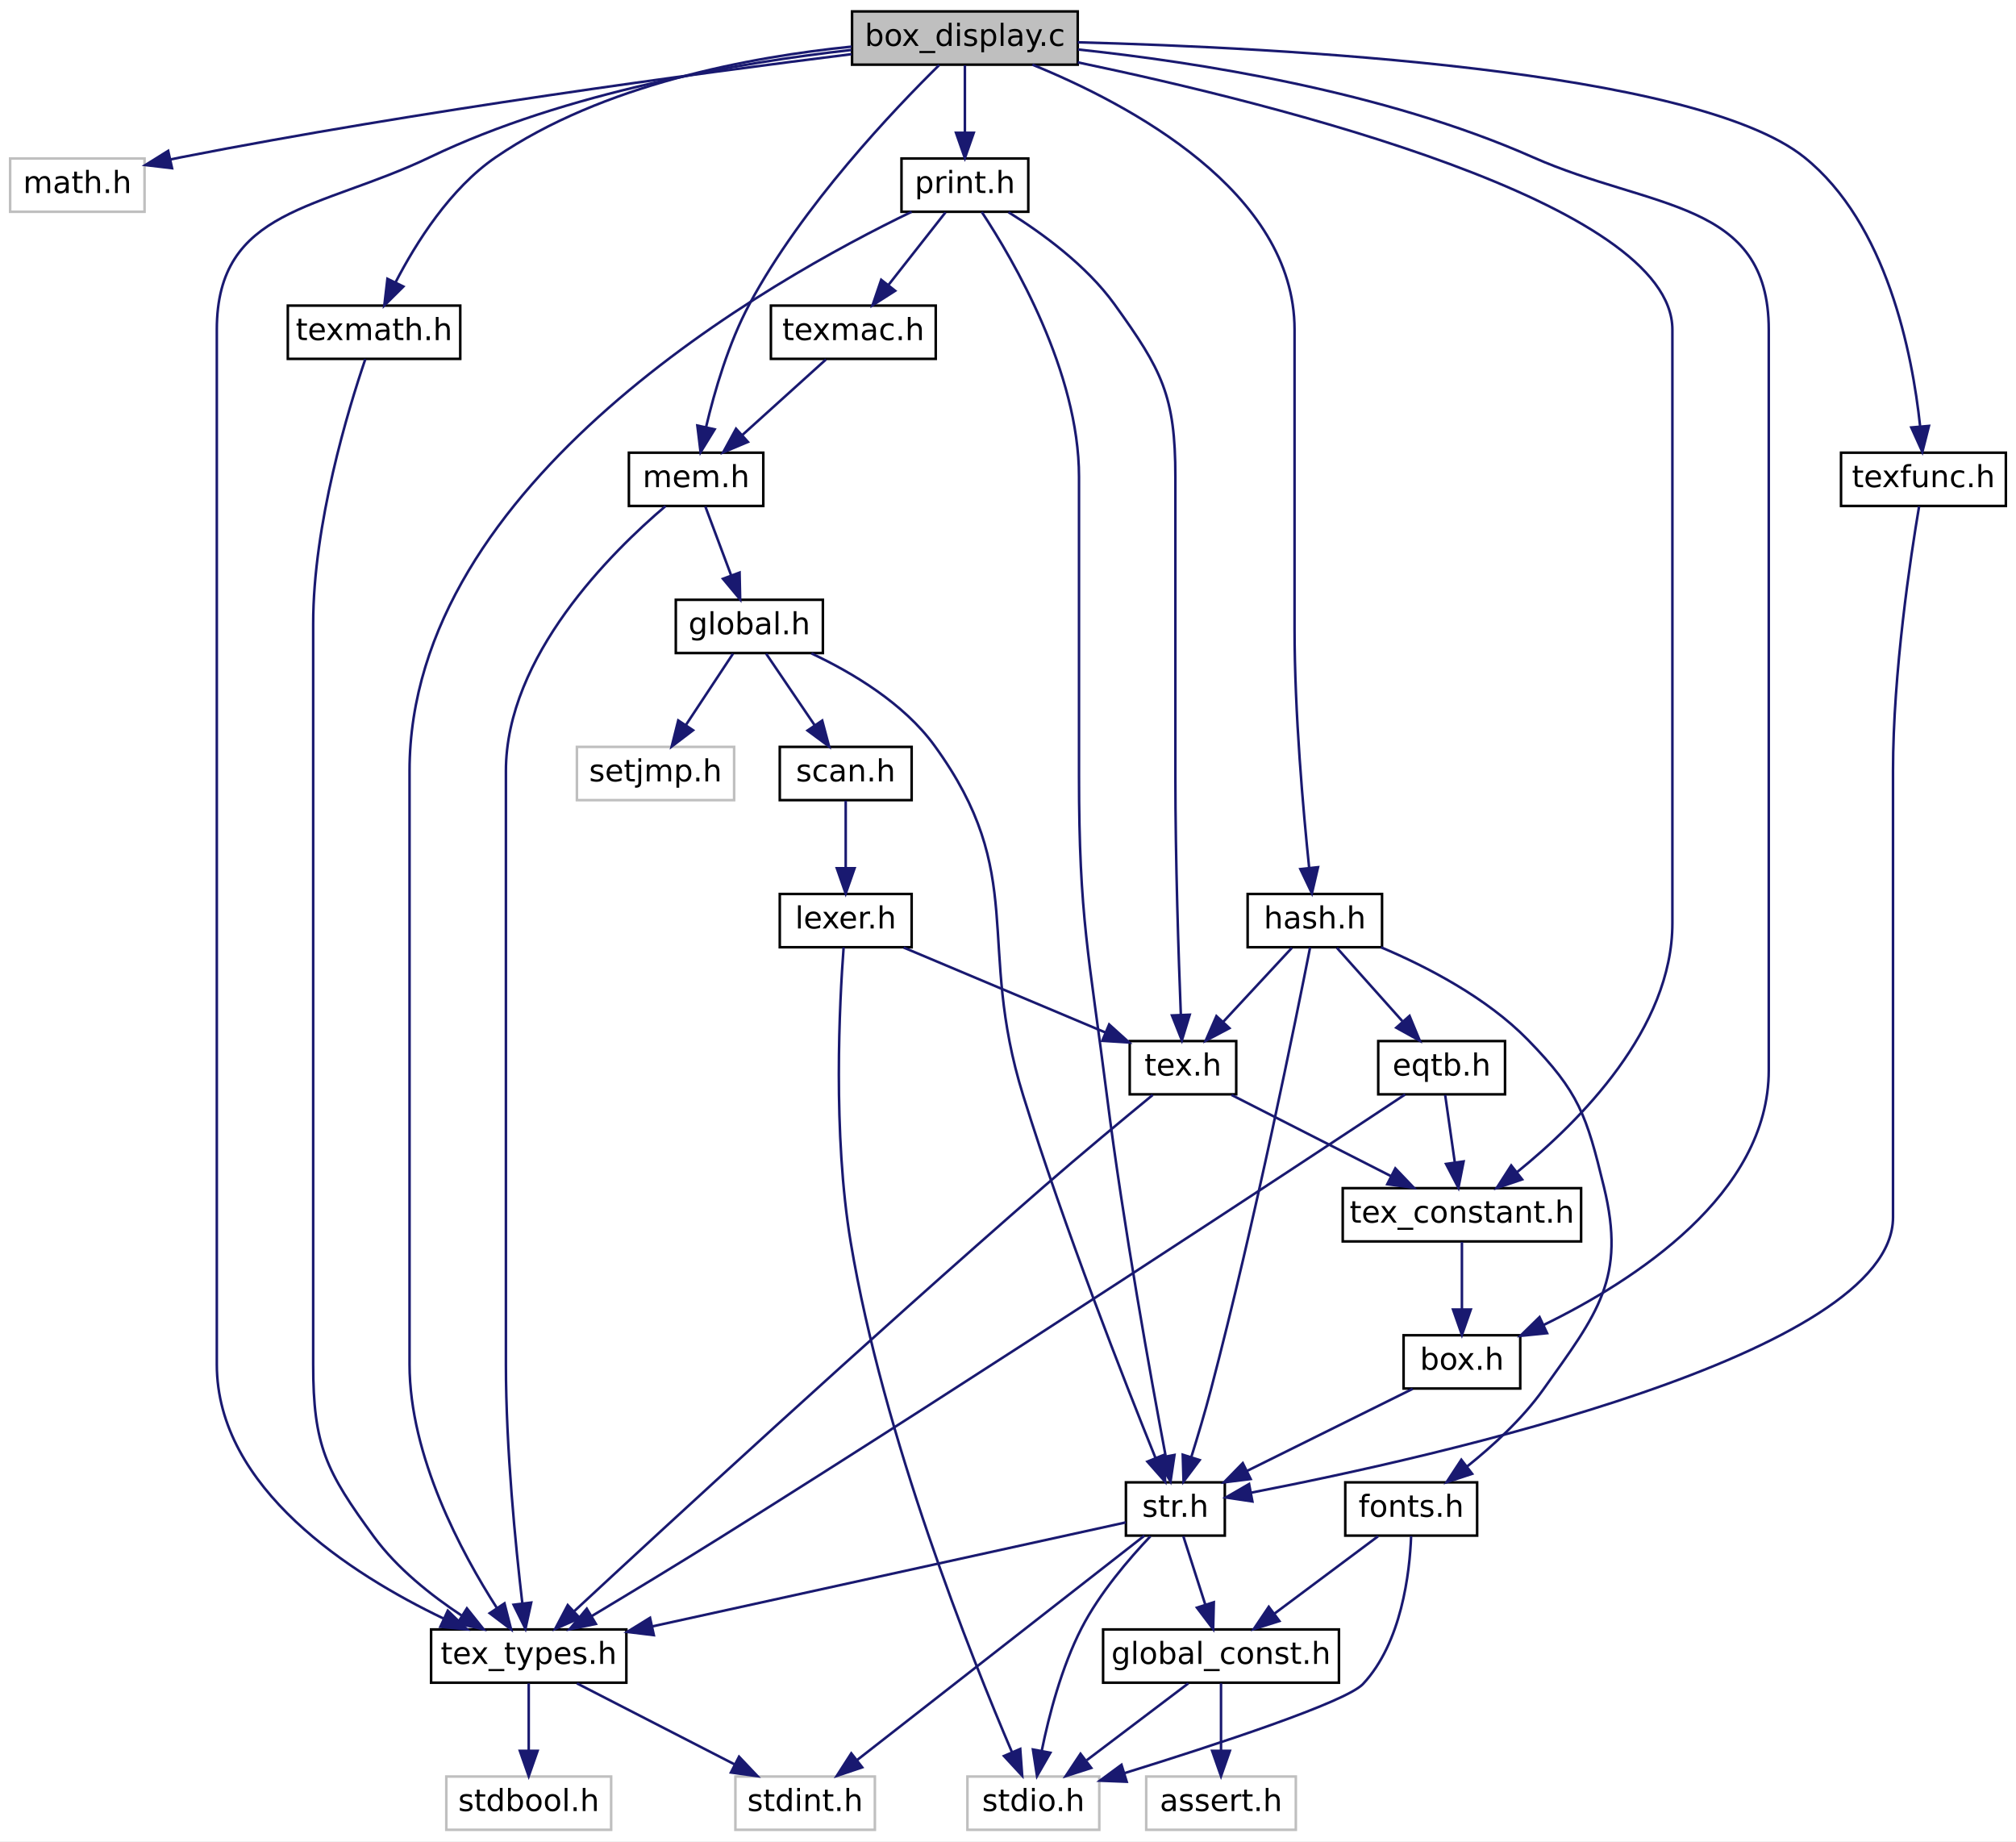
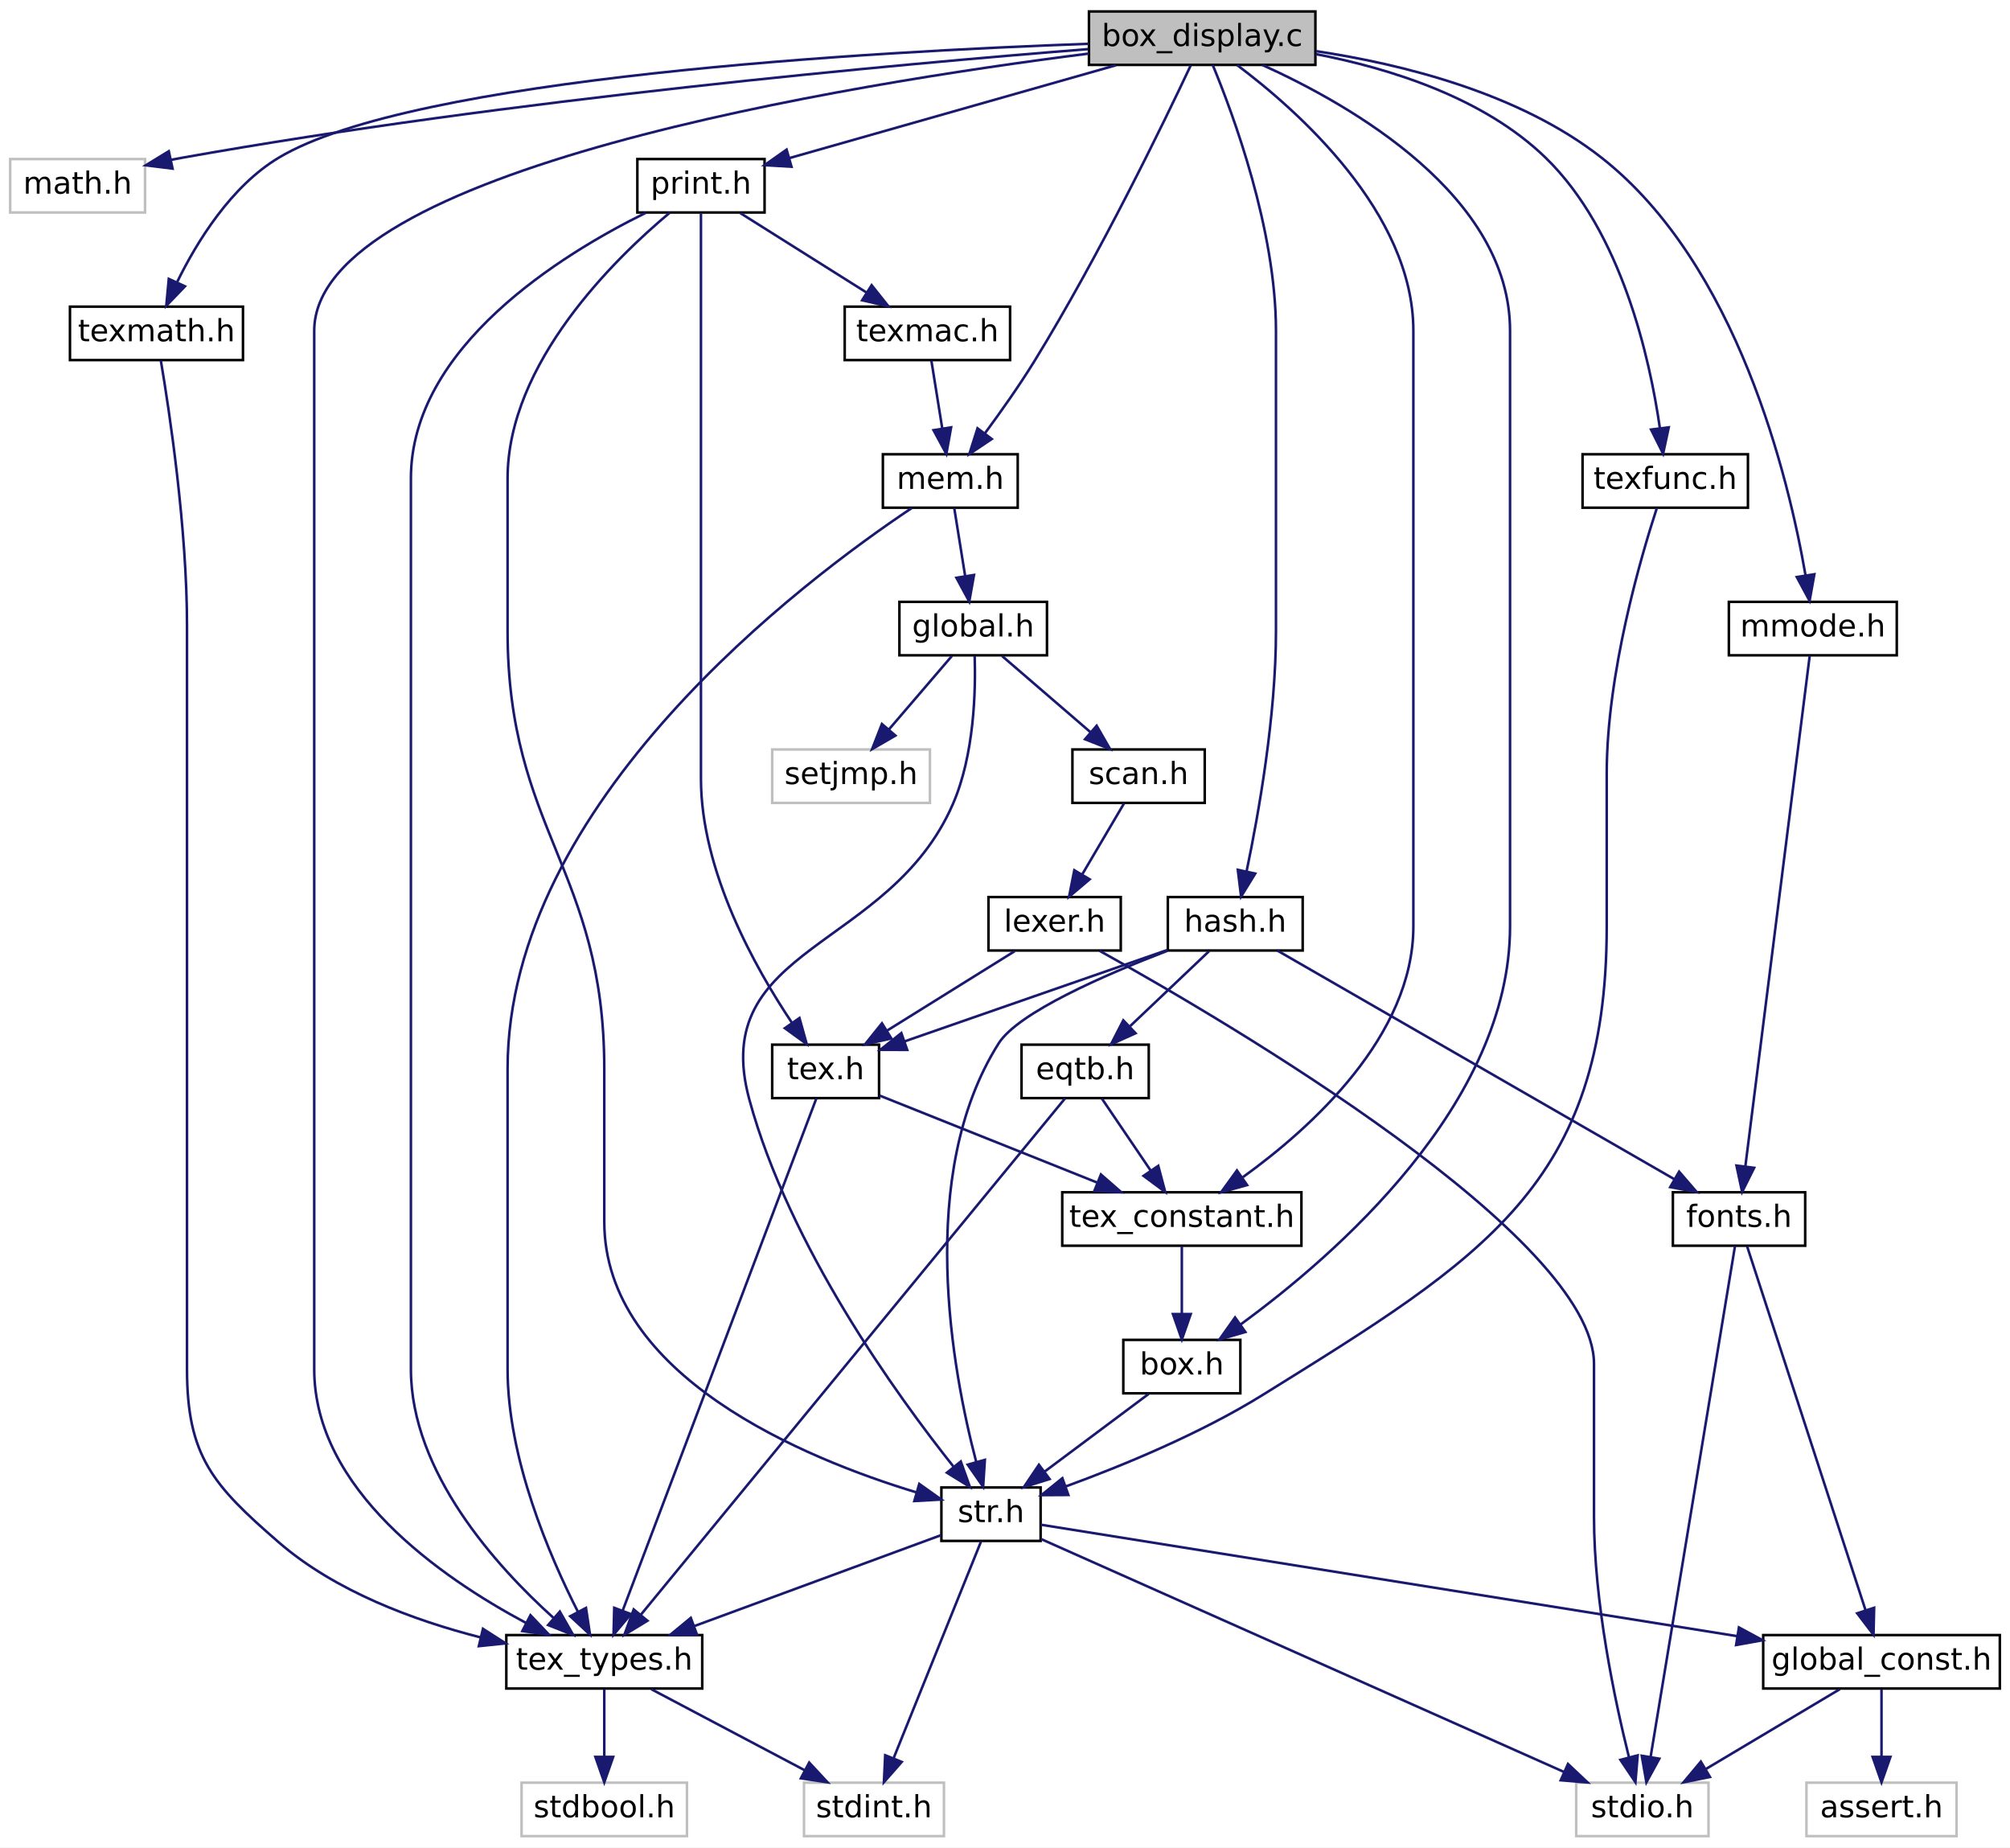
- <svg xmlns="http://www.w3.org/2000/svg" xmlns:xlink="http://www.w3.org/1999/xlink" width="795pt" height="726pt" viewBox="0.00 0.00 795.00 726.00">
+ <svg xmlns="http://www.w3.org/2000/svg" xmlns:xlink="http://www.w3.org/1999/xlink" width="790pt" height="726pt" viewBox="0.00 0.00 790.00 726.00">
  <g id="graph0" class="graph" transform="scale(1 1) rotate(0) translate(4 722)">
-     <polygon fill="white" stroke="transparent" points="-4,4 -4,-722 791,-722 791,4 -4,4" />
+     <polygon fill="white" stroke="transparent" points="-4,4 -4,-722 786,-722 786,4 -4,4" />
    <g id="node1" class="node">
      <g id="a_node1">
        <a xlink:title=" ">
-           <polygon fill="#bfbfbf" stroke="black" points="332,-696.5 332,-717.5 421,-717.5 421,-696.5 332,-696.5" />
-           <text text-anchor="middle" x="376.5" y="-703.9" font-family="DejaVuSans" font-size="12.00">box_display.c</text>
+           <polygon fill="#bfbfbf" stroke="black" points="424,-696.5 424,-717.5 513,-717.5 513,-696.5 424,-696.5" />
+           <text text-anchor="middle" x="468.5" y="-703.9" font-family="DejaVuSans" font-size="12.00">box_display.c</text>
        </a>
      </g>
    </g>
    <g id="node2" class="node">
      <g id="a_node2">
        <a xlink:title=" ">
          <polygon fill="white" stroke="#bfbfbf" points="0,-638.5 0,-659.5 53,-659.5 53,-638.5 0,-638.5" />
          <text text-anchor="middle" x="26.5" y="-645.9" font-family="DejaVuSans" font-size="12.00">math.h</text>
        </a>
      </g>
    </g>
    <g id="edge1" class="edge">
-       <path fill="none" stroke="midnightblue" d="M331.76,-700.64C271.47,-693.13 160.91,-678.3 67.5,-660 66.06,-659.72 64.6,-659.42 63.12,-659.11" />
-       <polygon fill="midnightblue" stroke="midnightblue" points="63.85,-655.68 53.33,-656.92 62.32,-662.52 63.85,-655.68" />
+       <path fill="none" stroke="midnightblue" d="M423.73,-702.7C349.35,-696.81 195.81,-682.91 67.5,-660 66.06,-659.74 64.59,-659.46 63.11,-659.17" />
+       <polygon fill="midnightblue" stroke="midnightblue" points="63.82,-655.74 53.3,-657.05 62.34,-662.58 63.82,-655.74" />
    </g>
    <g id="node3" class="node">
      <g id="a_node3">
        <a xlink:href="tex__types_8h.html" target="_top" xlink:title=" ">
-           <polygon fill="white" stroke="black" points="166,-58.5 166,-79.5 243,-79.5 243,-58.5 166,-58.5" />
-           <text text-anchor="middle" x="204.5" y="-65.9" font-family="DejaVuSans" font-size="12.00">tex_types.h</text>
+           <polygon fill="white" stroke="black" points="195,-58.5 195,-79.5 272,-79.5 272,-58.5 195,-58.5" />
+           <text text-anchor="middle" x="233.5" y="-65.9" font-family="DejaVuSans" font-size="12.00">tex_types.h</text>
        </a>
      </g>
    </g>
    <g id="edge2" class="edge">
-       <path fill="none" stroke="midnightblue" d="M331.72,-702.3C287.62,-697.3 219.24,-685.8 165.5,-660 122.2,-639.21 81.5,-640.03 81.5,-592 81.5,-592 81.5,-592 81.5,-184 81.5,-135.09 134.46,-101.28 170.88,-83.82" />
-       <polygon fill="midnightblue" stroke="midnightblue" points="172.58,-86.89 180.2,-79.53 169.65,-80.53 172.58,-86.89" />
+       <path fill="none" stroke="midnightblue" d="M423.94,-700.95C329.86,-689.04 119.5,-655.34 119.5,-592 119.5,-592 119.5,-592 119.5,-184 119.5,-136.8 168.97,-102.31 202.74,-84.27" />
+       <polygon fill="midnightblue" stroke="midnightblue" points="204.49,-87.31 211.79,-79.63 201.29,-81.08 204.49,-87.31" />
    </g>
    <g id="node6" class="node">
      <g id="a_node6">
        <a xlink:href="tex__constant_8h.html" target="_top" xlink:title=" ">
-           <polygon fill="white" stroke="black" points="525.5,-232.5 525.5,-253.5 619.5,-253.5 619.5,-232.5 525.5,-232.5" />
-           <text text-anchor="middle" x="572.5" y="-239.9" font-family="DejaVuSans" font-size="12.00">tex_constant.h</text>
+           <polygon fill="white" stroke="black" points="413.5,-232.5 413.5,-253.5 507.5,-253.5 507.5,-232.5 413.5,-232.5" />
+           <text text-anchor="middle" x="460.5" y="-239.9" font-family="DejaVuSans" font-size="12.00">tex_constant.h</text>
        </a>
      </g>
    </g>
    <g id="edge5" class="edge">
-       <path fill="none" stroke="midnightblue" d="M421.02,-697.41C499.79,-680.94 655.5,-642.04 655.5,-592 655.5,-592 655.5,-592 655.5,-358 655.5,-316.39 618.92,-279.78 594.32,-259.88" />
-       <polygon fill="midnightblue" stroke="midnightblue" points="596.25,-256.94 586.21,-253.55 591.94,-262.46 596.25,-256.94" />
+       <path fill="none" stroke="midnightblue" d="M482.21,-696.45C505.78,-678.78 551.5,-638.52 551.5,-592 551.5,-592 551.5,-592 551.5,-358 551.5,-315 511.46,-278.89 484.5,-259.44" />
+       <polygon fill="midnightblue" stroke="midnightblue" points="486.15,-256.33 475.94,-253.5 482.16,-262.08 486.15,-256.33" />
    </g>
    <g id="node7" class="node">
      <g id="a_node7">
        <a xlink:href="box_8h.html" target="_top" xlink:title=" ">
-           <polygon fill="white" stroke="black" points="549.5,-174.5 549.5,-195.5 595.5,-195.5 595.5,-174.5 549.5,-174.5" />
-           <text text-anchor="middle" x="572.5" y="-181.9" font-family="DejaVuSans" font-size="12.00">box.h</text>
-         </a>
-       </g>
-     </g>
-     <g id="edge44" class="edge">
-       <path fill="none" stroke="midnightblue" d="M421.14,-702.48C467.61,-697.55 541.7,-686.05 600.5,-660 647.32,-639.26 693.5,-643.2 693.5,-592 693.5,-592 693.5,-592 693.5,-300 693.5,-251.12 640.54,-217.02 604.69,-199.54" />
-       <polygon fill="midnightblue" stroke="midnightblue" points="606.08,-196.32 595.54,-195.25 603.11,-202.66 606.08,-196.32" />
+           <polygon fill="white" stroke="black" points="437.5,-174.5 437.5,-195.5 483.5,-195.5 483.5,-174.5 437.5,-174.5" />
+           <text text-anchor="middle" x="460.5" y="-181.9" font-family="DejaVuSans" font-size="12.00">box.h</text>
+         </a>
+       </g>
+     </g>
+     <g id="edge46" class="edge">
+       <path fill="none" stroke="midnightblue" d="M492.12,-696.49C527.33,-680.57 589.5,-644.96 589.5,-592 589.5,-592 589.5,-592 589.5,-358 589.5,-288.2 520.66,-228.59 483.56,-201.53" />
+       <polygon fill="midnightblue" stroke="midnightblue" points="485.48,-198.6 475.3,-195.67 481.42,-204.31 485.48,-198.6" />
    </g>
    <g id="node12" class="node">
      <g id="a_node12">
        <a xlink:href="mem_8h.html" target="_top" xlink:title=" ">
-           <polygon fill="white" stroke="black" points="244,-522.5 244,-543.5 297,-543.5 297,-522.5 244,-522.5" />
-           <text text-anchor="middle" x="270.5" y="-529.9" font-family="DejaVuSans" font-size="12.00">mem.h</text>
+           <polygon fill="white" stroke="black" points="343,-522.5 343,-543.5 396,-543.5 396,-522.5 343,-522.5" />
+           <text text-anchor="middle" x="369.5" y="-529.9" font-family="DejaVuSans" font-size="12.00">mem.h</text>
        </a>
      </g>
    </g>
    <g id="edge14" class="edge">
-       <path fill="none" stroke="midnightblue" d="M366.36,-696.34C348.74,-679.02 312.33,-640.84 291.5,-602 283.3,-586.71 277.77,-567.73 274.46,-553.71" />
-       <polygon fill="midnightblue" stroke="midnightblue" points="277.82,-552.71 272.27,-543.69 270.99,-554.21 277.82,-552.71" />
+       <path fill="none" stroke="midnightblue" d="M463.98,-696.26C453.86,-674.77 428.29,-621.83 402.5,-580 396.59,-570.41 389.36,-560.2 383.18,-551.83" />
+       <polygon fill="midnightblue" stroke="midnightblue" points="385.8,-549.49 376.99,-543.6 380.2,-553.7 385.8,-549.49" />
    </g>
    <g id="node18" class="node">
      <g id="a_node18">
        <a xlink:href="texfunc_8h.html" target="_top" xlink:title=" ">
-           <polygon fill="white" stroke="black" points="722,-522.5 722,-543.5 787,-543.5 787,-522.5 722,-522.5" />
-           <text text-anchor="middle" x="754.5" y="-529.9" font-family="DejaVuSans" font-size="12.00">texfunc.h</text>
+           <polygon fill="white" stroke="black" points="618,-522.5 618,-543.5 683,-543.5 683,-522.5 618,-522.5" />
+           <text text-anchor="middle" x="650.5" y="-529.9" font-family="DejaVuSans" font-size="12.00">texfunc.h</text>
        </a>
      </g>
    </g>
    <g id="edge25" class="edge">
-       <path fill="none" stroke="midnightblue" d="M421.01,-705.32C500.87,-703.23 664.22,-694.71 707.5,-660 740.16,-633.81 750.12,-582.5 753.17,-554.1" />
-       <polygon fill="midnightblue" stroke="midnightblue" points="756.68,-554.06 754.07,-543.8 749.71,-553.45 756.68,-554.06" />
+       <path fill="none" stroke="midnightblue" d="M513.12,-700.75C542.22,-695.15 579.17,-683.64 603.5,-660 633.37,-630.97 644.44,-581.2 648.4,-553.7" />
+       <polygon fill="midnightblue" stroke="midnightblue" points="651.88,-554.08 649.66,-543.72 644.93,-553.2 651.88,-554.08" />
    </g>
    <g id="node19" class="node">
      <g id="a_node19">
        <a xlink:href="texmath_8h.html" target="_top" xlink:title=" ">
-           <polygon fill="white" stroke="black" points="109.5,-580.5 109.5,-601.5 177.5,-601.5 177.5,-580.5 109.5,-580.5" />
-           <text text-anchor="middle" x="143.5" y="-587.9" font-family="DejaVuSans" font-size="12.00">texmath.h</text>
+           <polygon fill="white" stroke="black" points="23.5,-580.5 23.5,-601.5 91.5,-601.5 91.5,-580.5 23.5,-580.5" />
+           <text text-anchor="middle" x="57.5" y="-587.9" font-family="DejaVuSans" font-size="12.00">texmath.h</text>
        </a>
      </g>
    </g>
    <g id="edge27" class="edge">
-       <path fill="none" stroke="midnightblue" d="M331.83,-703.62C291.97,-699.58 233.57,-688.78 191.5,-660 173.5,-647.69 160.04,-626.25 152.02,-610.74" />
-       <polygon fill="midnightblue" stroke="midnightblue" points="155.07,-609.01 147.55,-601.55 148.78,-612.07 155.07,-609.01" />
+       <path fill="none" stroke="midnightblue" d="M423.9,-704.79C339.08,-701.76 158.25,-691.7 105.5,-660 86.8,-648.77 73.47,-627.14 65.67,-611.28" />
+       <polygon fill="midnightblue" stroke="midnightblue" points="68.7,-609.49 61.35,-601.86 62.34,-612.41 68.7,-609.49" />
    </g>
    <g id="node20" class="node">
      <g id="a_node20">
        <a xlink:href="print_8h.html" target="_top" xlink:title=" ">
-           <polygon fill="white" stroke="black" points="351.5,-638.5 351.5,-659.5 401.5,-659.5 401.5,-638.5 351.5,-638.5" />
-           <text text-anchor="middle" x="376.5" y="-645.9" font-family="DejaVuSans" font-size="12.00">print.h</text>
+           <polygon fill="white" stroke="black" points="246.5,-638.5 246.5,-659.5 296.5,-659.5 296.5,-638.5 246.5,-638.5" />
+           <text text-anchor="middle" x="271.5" y="-645.9" font-family="DejaVuSans" font-size="12.00">print.h</text>
        </a>
      </g>
    </g>
    <g id="edge29" class="edge">
-       <path fill="none" stroke="midnightblue" d="M376.5,-696.25C376.5,-688.94 376.5,-678.69 376.5,-669.7" />
-       <polygon fill="midnightblue" stroke="midnightblue" points="380,-669.64 376.5,-659.64 373,-669.64 380,-669.64" />
+       <path fill="none" stroke="midnightblue" d="M434.63,-696.37C398.74,-686.17 342.33,-670.13 306.14,-659.85" />
+       <polygon fill="midnightblue" stroke="midnightblue" points="307.08,-656.48 296.5,-657.11 305.16,-663.21 307.08,-656.48" />
    </g>
    <g id="node22" class="node">
      <g id="a_node22">
        <a xlink:href="hash_8h.html" target="_top" xlink:title=" ">
-           <polygon fill="white" stroke="black" points="488,-348.5 488,-369.5 541,-369.5 541,-348.5 488,-348.5" />
-           <text text-anchor="middle" x="514.5" y="-355.9" font-family="DejaVuSans" font-size="12.00">hash.h</text>
+           <polygon fill="white" stroke="black" points="455,-348.5 455,-369.5 508,-369.5 508,-348.5 455,-348.5" />
+           <text text-anchor="middle" x="481.5" y="-355.9" font-family="DejaVuSans" font-size="12.00">hash.h</text>
        </a>
      </g>
    </g>
    <g id="edge35" class="edge">
-       <path fill="none" stroke="midnightblue" d="M403.12,-696.5C441.15,-681.01 506.5,-646.48 506.5,-592 506.5,-592 506.5,-592 506.5,-474 506.5,-440.9 509.9,-402.53 512.26,-379.82" />
-       <polygon fill="midnightblue" stroke="midnightblue" points="515.76,-380.06 513.35,-369.74 508.8,-379.31 515.76,-380.06" />
+       <path fill="none" stroke="midnightblue" d="M472.65,-696.45C480.67,-677.12 497.5,-631.82 497.5,-592 497.5,-592 497.5,-592 497.5,-474 497.5,-440.66 490.71,-402.36 485.97,-379.73" />
+       <polygon fill="midnightblue" stroke="midnightblue" points="489.34,-378.72 483.79,-369.7 482.5,-380.21 489.34,-378.72" />
+     </g>
+     <g id="node25" class="node">
+       <g id="a_node25">
+         <a xlink:href="mmode_8h.html" target="_top" xlink:title=" ">
+           <polygon fill="white" stroke="black" points="675.5,-464.5 675.5,-485.5 741.5,-485.5 741.5,-464.5 675.5,-464.5" />
+           <text text-anchor="middle" x="708.5" y="-471.9" font-family="DejaVuSans" font-size="12.00">mmode.h</text>
+         </a>
+       </g>
+     </g>
+     <g id="edge44" class="edge">
+       <path fill="none" stroke="midnightblue" d="M513.19,-701.91C547.05,-696.82 593.12,-685.45 625.5,-660 678.92,-618.02 699.03,-534.1 705.65,-495.84" />
+       <polygon fill="midnightblue" stroke="midnightblue" points="709.11,-496.35 707.23,-485.93 702.2,-495.25 709.11,-496.35" />
    </g>
    <g id="node4" class="node">
      <g id="a_node4">
        <a xlink:title=" ">
-           <polygon fill="white" stroke="#bfbfbf" points="172,-0.5 172,-21.5 237,-21.5 237,-0.5 172,-0.5" />
-           <text text-anchor="middle" x="204.5" y="-7.9" font-family="DejaVuSans" font-size="12.00">stdbool.h</text>
+           <polygon fill="white" stroke="#bfbfbf" points="201,-0.5 201,-21.5 266,-21.5 266,-0.5 201,-0.5" />
+           <text text-anchor="middle" x="233.5" y="-7.9" font-family="DejaVuSans" font-size="12.00">stdbool.h</text>
        </a>
      </g>
    </g>
    <g id="edge3" class="edge">
-       <path fill="none" stroke="midnightblue" d="M204.5,-58.25C204.5,-50.94 204.5,-40.69 204.5,-31.7" />
-       <polygon fill="midnightblue" stroke="midnightblue" points="208,-31.64 204.5,-21.64 201,-31.64 208,-31.64" />
+       <path fill="none" stroke="midnightblue" d="M233.5,-58.25C233.5,-50.94 233.5,-40.69 233.5,-31.7" />
+       <polygon fill="midnightblue" stroke="midnightblue" points="237,-31.64 233.5,-21.64 230,-31.64 237,-31.64" />
    </g>
    <g id="node5" class="node">
      <g id="a_node5">
        <a xlink:title=" ">
-           <polygon fill="white" stroke="#bfbfbf" points="286,-0.5 286,-21.5 341,-21.5 341,-0.5 286,-0.5" />
-           <text text-anchor="middle" x="313.5" y="-7.9" font-family="DejaVuSans" font-size="12.00">stdint.h</text>
+           <polygon fill="white" stroke="#bfbfbf" points="312,-0.5 312,-21.5 367,-21.5 367,-0.5 312,-0.5" />
+           <text text-anchor="middle" x="339.5" y="-7.9" font-family="DejaVuSans" font-size="12.00">stdint.h</text>
        </a>
      </g>
    </g>
    <g id="edge4" class="edge">
-       <path fill="none" stroke="midnightblue" d="M223.49,-58.25C240.68,-49.41 266.22,-36.29 285.71,-26.28" />
-       <polygon fill="midnightblue" stroke="midnightblue" points="287.44,-29.33 294.73,-21.64 284.24,-23.1 287.44,-29.33" />
+       <path fill="none" stroke="midnightblue" d="M251.96,-58.25C268.61,-49.45 293.3,-36.41 312.22,-26.41" />
+       <polygon fill="midnightblue" stroke="midnightblue" points="314.04,-29.41 321.25,-21.64 310.77,-23.22 314.04,-29.41" />
    </g>
    <g id="edge6" class="edge">
-       <path fill="none" stroke="midnightblue" d="M572.5,-232.25C572.5,-224.94 572.5,-214.69 572.5,-205.7" />
-       <polygon fill="midnightblue" stroke="midnightblue" points="576,-205.64 572.5,-195.64 569,-205.64 576,-205.64" />
+       <path fill="none" stroke="midnightblue" d="M460.5,-232.25C460.5,-224.94 460.5,-214.69 460.5,-205.7" />
+       <polygon fill="midnightblue" stroke="midnightblue" points="464,-205.64 460.5,-195.64 457,-205.64 464,-205.64" />
    </g>
    <g id="node8" class="node">
      <g id="a_node8">
        <a xlink:href="str_8h.html" target="_top" xlink:title=" ">
-           <polygon fill="white" stroke="black" points="440,-116.5 440,-137.5 479,-137.5 479,-116.5 440,-116.5" />
-           <text text-anchor="middle" x="459.5" y="-123.9" font-family="DejaVuSans" font-size="12.00">str.h</text>
+           <polygon fill="white" stroke="black" points="366,-116.5 366,-137.5 405,-137.5 405,-116.5 366,-116.5" />
+           <text text-anchor="middle" x="385.5" y="-123.9" font-family="DejaVuSans" font-size="12.00">str.h</text>
        </a>
      </g>
    </g>
    <g id="edge7" class="edge">
-       <path fill="none" stroke="midnightblue" d="M553.07,-174.37C535.1,-165.46 508.16,-152.11 487.79,-142.02" />
-       <polygon fill="midnightblue" stroke="midnightblue" points="489.19,-138.81 478.67,-137.5 486.08,-145.08 489.19,-138.81" />
+       <path fill="none" stroke="midnightblue" d="M447.44,-174.25C436.14,-165.81 419.62,-153.47 406.47,-143.66" />
+       <polygon fill="midnightblue" stroke="midnightblue" points="408.52,-140.82 398.41,-137.64 404.33,-146.43 408.52,-140.82" />
    </g>
    <g id="edge13" class="edge">
-       <path fill="none" stroke="midnightblue" d="M439.91,-121.7C400.31,-113 309.67,-93.1 253.12,-80.68" />
-       <polygon fill="midnightblue" stroke="midnightblue" points="253.84,-77.25 243.32,-78.53 252.34,-84.09 253.84,-77.25" />
+       <path fill="none" stroke="midnightblue" d="M365.94,-118.79C341.52,-109.8 299.29,-94.24 269.08,-83.11" />
+       <polygon fill="midnightblue" stroke="midnightblue" points="269.93,-79.69 259.33,-79.52 267.51,-86.26 269.93,-79.69" />
    </g>
    <g id="edge9" class="edge">
-       <path fill="none" stroke="midnightblue" d="M447.3,-116.48C422.25,-96.91 364.74,-52.01 333.91,-27.94" />
-       <polygon fill="midnightblue" stroke="midnightblue" points="336.01,-25.13 325.97,-21.74 331.7,-30.65 336.01,-25.13" />
+       <path fill="none" stroke="midnightblue" d="M381.58,-116.28C373.97,-97.43 357.1,-55.62 347.19,-31.05" />
+       <polygon fill="midnightblue" stroke="midnightblue" points="350.4,-29.66 343.41,-21.69 343.91,-32.28 350.4,-29.66" />
    </g>
    <g id="node9" class="node">
      <g id="a_node9">
        <a xlink:title=" ">
-           <polygon fill="white" stroke="#bfbfbf" points="377.5,-0.5 377.5,-21.5 429.5,-21.5 429.5,-0.5 377.5,-0.5" />
-           <text text-anchor="middle" x="403.5" y="-7.9" font-family="DejaVuSans" font-size="12.00">stdio.h</text>
+           <polygon fill="white" stroke="#bfbfbf" points="615.5,-0.5 615.5,-21.5 667.5,-21.5 667.5,-0.5 615.5,-0.5" />
+           <text text-anchor="middle" x="641.5" y="-7.9" font-family="DejaVuSans" font-size="12.00">stdio.h</text>
        </a>
      </g>
    </g>
    <g id="edge8" class="edge">
-       <path fill="none" stroke="midnightblue" d="M449.67,-116.25C441.33,-107.47 429.62,-93.85 422.5,-80 414.63,-64.69 409.67,-45.71 406.81,-31.7" />
-       <polygon fill="midnightblue" stroke="midnightblue" points="410.21,-30.88 404.94,-21.69 403.33,-32.16 410.21,-30.88" />
+       <path fill="none" stroke="midnightblue" d="M405.16,-117.24C449.47,-97.51 557.4,-49.45 610.69,-25.72" />
+       <polygon fill="midnightblue" stroke="midnightblue" points="612.27,-28.85 619.98,-21.58 609.42,-22.45 612.27,-28.85" />
    </g>
    <g id="node10" class="node">
      <g id="a_node10">
        <a xlink:href="global__const_8h.html" target="_top" xlink:title=" ">
-           <polygon fill="white" stroke="black" points="431,-58.5 431,-79.5 524,-79.5 524,-58.5 431,-58.5" />
-           <text text-anchor="middle" x="477.5" y="-65.9" font-family="DejaVuSans" font-size="12.00">global_const.h</text>
+           <polygon fill="white" stroke="black" points="689,-58.5 689,-79.5 782,-79.5 782,-58.5 689,-58.5" />
+           <text text-anchor="middle" x="735.5" y="-65.9" font-family="DejaVuSans" font-size="12.00">global_const.h</text>
        </a>
      </g>
    </g>
    <g id="edge10" class="edge">
-       <path fill="none" stroke="midnightblue" d="M462.64,-116.25C465.01,-108.86 468.35,-98.47 471.26,-89.41" />
-       <polygon fill="midnightblue" stroke="midnightblue" points="474.67,-90.23 474.4,-79.64 468.01,-88.09 474.67,-90.23" />
+       <path fill="none" stroke="midnightblue" d="M405.07,-122.87C456.84,-114.59 598.9,-91.86 678.87,-79.06" />
+       <polygon fill="midnightblue" stroke="midnightblue" points="679.46,-82.51 688.78,-77.47 678.35,-75.6 679.46,-82.51" />
    </g>
    <g id="edge12" class="edge">
-       <path fill="none" stroke="midnightblue" d="M464.61,-58.25C453.57,-49.89 437.47,-37.71 424.56,-27.94" />
-       <polygon fill="midnightblue" stroke="midnightblue" points="426.33,-24.89 416.24,-21.64 422.1,-30.47 426.33,-24.89" />
+       <path fill="none" stroke="midnightblue" d="M719.13,-58.25C704.57,-49.57 683.07,-36.76 666.38,-26.82" />
+       <polygon fill="midnightblue" stroke="midnightblue" points="668.07,-23.75 657.69,-21.64 664.49,-29.77 668.07,-23.75" />
    </g>
    <g id="node11" class="node">
      <g id="a_node11">
        <a xlink:title=" ">
-           <polygon fill="white" stroke="#bfbfbf" points="448,-0.5 448,-21.5 507,-21.5 507,-0.5 448,-0.5" />
-           <text text-anchor="middle" x="477.5" y="-7.9" font-family="DejaVuSans" font-size="12.00">assert.h</text>
+           <polygon fill="white" stroke="#bfbfbf" points="706,-0.5 706,-21.5 765,-21.5 765,-0.5 706,-0.5" />
+           <text text-anchor="middle" x="735.5" y="-7.9" font-family="DejaVuSans" font-size="12.00">assert.h</text>
        </a>
      </g>
    </g>
    <g id="edge11" class="edge">
-       <path fill="none" stroke="midnightblue" d="M477.5,-58.25C477.5,-50.94 477.5,-40.69 477.5,-31.7" />
-       <polygon fill="midnightblue" stroke="midnightblue" points="481,-31.64 477.5,-21.64 474,-31.64 481,-31.64" />
+       <path fill="none" stroke="midnightblue" d="M735.5,-58.25C735.5,-50.94 735.5,-40.69 735.5,-31.7" />
+       <polygon fill="midnightblue" stroke="midnightblue" points="739,-31.64 735.5,-21.64 732,-31.64 739,-31.64" />
    </g>
    <g id="edge15" class="edge">
-       <path fill="none" stroke="midnightblue" d="M258.45,-522.44C237.25,-504.44 195.5,-463.25 195.5,-418 195.5,-418 195.5,-418 195.5,-184 195.5,-150.88 199.32,-112.52 201.98,-89.81" />
-       <polygon fill="midnightblue" stroke="midnightblue" points="205.48,-90.09 203.21,-79.74 198.53,-89.24 205.48,-90.09" />
+       <path fill="none" stroke="midnightblue" d="M354.36,-522.37C312.03,-494.14 195.5,-406.9 195.5,-302 195.5,-302 195.5,-302 195.5,-184 195.5,-148.9 211.91,-110.7 223.16,-88.63" />
+       <polygon fill="midnightblue" stroke="midnightblue" points="226.31,-90.17 227.89,-79.7 220.12,-86.9 226.31,-90.17" />
    </g>
    <g id="node13" class="node">
      <g id="a_node13">
        <a xlink:href="global_8h.html" target="_top" xlink:title=" ">
-           <polygon fill="white" stroke="black" points="262.5,-464.5 262.5,-485.5 320.5,-485.5 320.5,-464.5 262.5,-464.5" />
-           <text text-anchor="middle" x="291.5" y="-471.9" font-family="DejaVuSans" font-size="12.00">global.h</text>
+           <polygon fill="white" stroke="black" points="349.5,-464.5 349.5,-485.5 407.5,-485.5 407.5,-464.5 349.5,-464.5" />
+           <text text-anchor="middle" x="378.5" y="-471.9" font-family="DejaVuSans" font-size="12.00">global.h</text>
        </a>
      </g>
    </g>
    <g id="edge16" class="edge">
-       <path fill="none" stroke="midnightblue" d="M274.16,-522.25C276.96,-514.78 280.91,-504.24 284.33,-495.11" />
-       <polygon fill="midnightblue" stroke="midnightblue" points="287.65,-496.23 287.88,-485.64 281.1,-493.78 287.65,-496.23" />
+       <path fill="none" stroke="midnightblue" d="M371.07,-522.25C372.24,-514.94 373.89,-504.69 375.33,-495.7" />
+       <polygon fill="midnightblue" stroke="midnightblue" points="378.82,-496.07 376.95,-485.64 371.91,-494.96 378.82,-496.07" />
    </g>
    <g id="edge18" class="edge">
-       <path fill="none" stroke="midnightblue" d="M315.99,-464.35C332.08,-456.78 352.35,-444.72 364.5,-428 401.7,-376.81 380.71,-350.42 399.5,-290 415.83,-237.48 439.55,-177.08 451.7,-147.03" />
-       <polygon fill="midnightblue" stroke="midnightblue" points="454.95,-148.32 455.48,-137.74 448.47,-145.68 454.95,-148.32" />
+       <path fill="none" stroke="midnightblue" d="M379.08,-464.31C379.52,-450.69 378.96,-425.4 370.5,-406 345.47,-348.59 274.09,-350.44 290.5,-290 306.22,-232.12 348.41,-173.76 370.9,-145.51" />
+       <polygon fill="midnightblue" stroke="midnightblue" points="373.62,-147.71 377.2,-137.74 368.18,-143.31 373.62,-147.71" />
    </g>
    <g id="node14" class="node">
      <g id="a_node14">
        <a xlink:title=" ">
-           <polygon fill="white" stroke="#bfbfbf" points="223.5,-406.5 223.5,-427.5 285.5,-427.5 285.5,-406.5 223.5,-406.5" />
-           <text text-anchor="middle" x="254.5" y="-413.9" font-family="DejaVuSans" font-size="12.00">setjmp.h</text>
+           <polygon fill="white" stroke="#bfbfbf" points="299.5,-406.5 299.5,-427.5 361.5,-427.5 361.5,-406.5 299.5,-406.5" />
+           <text text-anchor="middle" x="330.5" y="-413.9" font-family="DejaVuSans" font-size="12.00">setjmp.h</text>
        </a>
      </g>
    </g>
    <g id="edge17" class="edge">
-       <path fill="none" stroke="midnightblue" d="M285.06,-464.25C279.96,-456.54 272.71,-445.56 266.55,-436.23" />
-       <polygon fill="midnightblue" stroke="midnightblue" points="269.3,-434.06 260.87,-427.64 263.46,-437.92 269.3,-434.06" />
+       <path fill="none" stroke="midnightblue" d="M370.14,-464.25C363.32,-456.3 353.53,-444.87 345.38,-435.37" />
+       <polygon fill="midnightblue" stroke="midnightblue" points="347.93,-432.96 338.77,-427.64 342.62,-437.51 347.93,-432.96" />
    </g>
    <g id="node15" class="node">
      <g id="a_node15">
        <a xlink:href="scan_8h.html" target="_top" xlink:title=" ">
-           <polygon fill="white" stroke="black" points="303.5,-406.5 303.5,-427.5 355.5,-427.5 355.5,-406.5 303.5,-406.5" />
-           <text text-anchor="middle" x="329.5" y="-413.9" font-family="DejaVuSans" font-size="12.00">scan.h</text>
+           <polygon fill="white" stroke="black" points="417.5,-406.5 417.5,-427.5 469.5,-427.5 469.5,-406.5 417.5,-406.5" />
+           <text text-anchor="middle" x="443.5" y="-413.9" font-family="DejaVuSans" font-size="12.00">scan.h</text>
        </a>
      </g>
    </g>
    <g id="edge19" class="edge">
-       <path fill="none" stroke="midnightblue" d="M298.12,-464.25C303.4,-456.46 310.95,-445.33 317.32,-435.94" />
-       <polygon fill="midnightblue" stroke="midnightblue" points="320.24,-437.88 322.96,-427.64 314.45,-433.95 320.24,-437.88" />
+       <path fill="none" stroke="midnightblue" d="M389.82,-464.25C399.42,-455.97 413.39,-443.94 424.67,-434.22" />
+       <polygon fill="midnightblue" stroke="midnightblue" points="427.02,-436.82 432.31,-427.64 422.45,-431.52 427.02,-436.82" />
    </g>
    <g id="node16" class="node">
      <g id="a_node16">
        <a xlink:href="lexer_8h.html" target="_top" xlink:title=" ">
-           <polygon fill="white" stroke="black" points="303.5,-348.5 303.5,-369.5 355.5,-369.5 355.5,-348.5 303.5,-348.5" />
-           <text text-anchor="middle" x="329.5" y="-355.9" font-family="DejaVuSans" font-size="12.00">lexer.h</text>
+           <polygon fill="white" stroke="black" points="384.5,-348.5 384.5,-369.5 436.5,-369.5 436.5,-348.5 384.5,-348.5" />
+           <text text-anchor="middle" x="410.5" y="-355.9" font-family="DejaVuSans" font-size="12.00">lexer.h</text>
        </a>
      </g>
    </g>
    <g id="edge20" class="edge">
-       <path fill="none" stroke="midnightblue" d="M329.5,-406.25C329.5,-398.94 329.5,-388.69 329.5,-379.7" />
-       <polygon fill="midnightblue" stroke="midnightblue" points="333,-379.64 329.5,-369.64 326,-379.64 333,-379.64" />
+       <path fill="none" stroke="midnightblue" d="M437.75,-406.25C433.26,-398.62 426.88,-387.79 421.42,-378.53" />
+       <polygon fill="midnightblue" stroke="midnightblue" points="424.27,-376.48 416.18,-369.64 418.24,-380.04 424.27,-376.48" />
    </g>
    <g id="edge21" class="edge">
-       <path fill="none" stroke="midnightblue" d="M328.68,-348.43C327.09,-327.26 324.3,-274.94 331.5,-232 344.37,-155.19 379.01,-68.61 395.09,-31.06" />
-       <polygon fill="midnightblue" stroke="midnightblue" points="398.33,-32.38 399.1,-21.82 391.91,-29.6 398.33,-32.38" />
+       <path fill="none" stroke="midnightblue" d="M428.21,-348.36C479.16,-320.02 622.5,-235.88 622.5,-186 622.5,-186 622.5,-186 622.5,-126 622.5,-92.38 630.64,-53.92 636.27,-31.37" />
+       <polygon fill="midnightblue" stroke="midnightblue" points="639.66,-32.23 638.78,-21.67 632.88,-30.47 639.66,-32.23" />
    </g>
    <g id="node17" class="node">
      <g id="a_node17">
        <a xlink:href="tex_8h.html" target="_top" xlink:title=" ">
-           <polygon fill="white" stroke="black" points="441.5,-290.5 441.5,-311.5 483.5,-311.5 483.5,-290.5 441.5,-290.5" />
-           <text text-anchor="middle" x="462.5" y="-297.9" font-family="DejaVuSans" font-size="12.00">tex.h</text>
+           <polygon fill="white" stroke="black" points="299.5,-290.5 299.5,-311.5 341.5,-311.5 341.5,-290.5 299.5,-290.5" />
+           <text text-anchor="middle" x="320.5" y="-297.9" font-family="DejaVuSans" font-size="12.00">tex.h</text>
        </a>
      </g>
    </g>
    <g id="edge22" class="edge">
-       <path fill="none" stroke="midnightblue" d="M352.36,-348.37C374.3,-339.14 407.57,-325.13 431.8,-314.93" />
-       <polygon fill="midnightblue" stroke="midnightblue" points="433.39,-318.05 441.25,-310.95 430.68,-311.6 433.39,-318.05" />
+       <path fill="none" stroke="midnightblue" d="M394.82,-348.25C381.01,-339.65 360.68,-327 344.77,-317.1" />
+       <polygon fill="midnightblue" stroke="midnightblue" points="346.34,-313.95 336,-311.64 342.64,-319.9 346.34,-313.95" />
    </g>
    <g id="edge23" class="edge">
-       <path fill="none" stroke="midnightblue" d="M450.58,-290.26C439.36,-281.04 422.14,-266.75 407.5,-254 338.09,-193.56 257.64,-119.37 222.49,-86.74" />
-       <polygon fill="midnightblue" stroke="midnightblue" points="224.64,-83.97 214.93,-79.73 219.88,-89.1 224.64,-83.97" />
+       <path fill="none" stroke="midnightblue" d="M316.87,-290.41C303.75,-255.71 258.55,-136.24 240.77,-89.22" />
+       <polygon fill="midnightblue" stroke="midnightblue" points="243.95,-87.75 237.14,-79.63 237.41,-90.22 243.95,-87.75" />
    </g>
    <g id="edge24" class="edge">
-       <path fill="none" stroke="midnightblue" d="M481.66,-290.25C499.01,-281.41 524.79,-268.29 544.46,-258.28" />
-       <polygon fill="midnightblue" stroke="midnightblue" points="546.24,-261.3 553.56,-253.64 543.06,-255.06 546.24,-261.3" />
+       <path fill="none" stroke="midnightblue" d="M341.76,-291.49C364.42,-282.43 400.59,-267.96 427.07,-257.37" />
+       <polygon fill="midnightblue" stroke="midnightblue" points="428.7,-260.49 436.69,-253.52 426.1,-253.99 428.7,-260.49" />
    </g>
    <g id="edge26" class="edge">
-       <path fill="none" stroke="midnightblue" d="M752.78,-522.28C749.46,-502.64 742.5,-456.81 742.5,-418 742.5,-418 742.5,-418 742.5,-242 742.5,-187.85 562.01,-147.48 489.31,-133.42" />
-       <polygon fill="midnightblue" stroke="midnightblue" points="489.88,-129.97 479.4,-131.54 488.57,-136.84 489.88,-129.97" />
+       <path fill="none" stroke="midnightblue" d="M647.2,-522.37C640.84,-502.91 627.5,-457.37 627.5,-418 627.5,-418 627.5,-418 627.5,-358 627.5,-256.57 578.64,-227.54 492.5,-174 467.78,-158.63 437.03,-146 414.84,-137.89" />
+       <polygon fill="midnightblue" stroke="midnightblue" points="415.9,-134.55 405.31,-134.49 413.55,-141.15 415.9,-134.55" />
    </g>
    <g id="edge28" class="edge">
-       <path fill="none" stroke="midnightblue" d="M140.06,-580.38C133.43,-560.94 119.5,-515.44 119.5,-476 119.5,-476 119.5,-476 119.5,-184 119.5,-151.95 124.57,-141.86 143.5,-116 152.62,-103.55 166.05,-92.91 177.98,-85.02" />
-       <polygon fill="midnightblue" stroke="midnightblue" points="180.12,-87.81 186.73,-79.53 176.4,-81.88 180.12,-87.81" />
+       <path fill="none" stroke="midnightblue" d="M59.22,-580.28C62.54,-560.64 69.5,-514.81 69.5,-476 69.5,-476 69.5,-476 69.5,-184 69.5,-149.8 79.67,-138.41 105.5,-116 127.78,-96.67 158.8,-85.25 184.72,-78.63" />
+       <polygon fill="midnightblue" stroke="midnightblue" points="185.82,-81.96 194.74,-76.24 184.2,-75.15 185.82,-81.96" />
    </g>
    <g id="edge30" class="edge">
-       <path fill="none" stroke="midnightblue" d="M355.5,-638.49C300.69,-612.07 157.5,-532.13 157.5,-418 157.5,-418 157.5,-418 157.5,-184 157.5,-147.82 177.98,-109.73 191.9,-88.02" />
-       <polygon fill="midnightblue" stroke="midnightblue" points="194.94,-89.78 197.56,-79.51 189.11,-85.9 194.94,-89.78" />
+       <path fill="none" stroke="midnightblue" d="M249.79,-638.37C216.71,-622.06 157.5,-585.64 157.5,-534 157.5,-534 157.5,-534 157.5,-184 157.5,-143.54 191.06,-106.51 213.58,-86.22" />
+       <polygon fill="midnightblue" stroke="midnightblue" points="216.03,-88.73 221.29,-79.53 211.44,-83.44 216.03,-88.73" />
    </g>
    <g id="edge34" class="edge">
-       <path fill="none" stroke="midnightblue" d="M383.14,-638.44C395.66,-619.46 421.5,-575.28 421.5,-534 421.5,-534 421.5,-534 421.5,-416 421.5,-359.79 425.43,-345.77 432.5,-290 439.02,-238.58 449.89,-178.5 455.65,-147.99" />
-       <polygon fill="midnightblue" stroke="midnightblue" points="459.15,-148.3 457.59,-137.82 452.28,-146.99 459.15,-148.3" />
+       <path fill="none" stroke="midnightblue" d="M259.29,-638.47C237.81,-620.53 195.5,-579.43 195.5,-534 195.5,-534 195.5,-534 195.5,-474 195.5,-395.71 233.5,-380.29 233.5,-302 233.5,-302 233.5,-302 233.5,-242 233.5,-181.25 312.16,-148.91 356.3,-135.54" />
+       <polygon fill="midnightblue" stroke="midnightblue" points="357.3,-138.9 365.94,-132.76 355.36,-132.17 357.3,-138.9" />
    </g>
    <g id="edge31" class="edge">
-       <path fill="none" stroke="midnightblue" d="M393.68,-638.34C406.79,-630.19 424.42,-617.39 435.5,-602 454.22,-575.99 459.5,-566.05 459.5,-534 459.5,-534 459.5,-534 459.5,-416 459.5,-382.97 460.77,-344.58 461.66,-321.84" />
-       <polygon fill="midnightblue" stroke="midnightblue" points="465.16,-321.89 462.07,-311.76 458.17,-321.61 465.16,-321.89" />
+       <path fill="none" stroke="midnightblue" d="M271.5,-638.24C271.5,-618.54 271.5,-572.59 271.5,-534 271.5,-534 271.5,-534 271.5,-416 271.5,-379.62 292.82,-341.63 307.34,-319.98" />
+       <polygon fill="midnightblue" stroke="midnightblue" points="310.22,-321.97 313.06,-311.76 304.47,-317.97 310.22,-321.97" />
    </g>
    <g id="node21" class="node">
      <g id="a_node21">
        <a xlink:href="texmac_8h.html" target="_top" xlink:title=" ">
-           <polygon fill="white" stroke="black" points="300,-580.5 300,-601.5 365,-601.5 365,-580.5 300,-580.5" />
-           <text text-anchor="middle" x="332.5" y="-587.9" font-family="DejaVuSans" font-size="12.00">texmac.h</text>
+           <polygon fill="white" stroke="black" points="328,-580.5 328,-601.5 393,-601.5 393,-580.5 328,-580.5" />
+           <text text-anchor="middle" x="360.5" y="-587.9" font-family="DejaVuSans" font-size="12.00">texmac.h</text>
        </a>
      </g>
    </g>
    <g id="edge32" class="edge">
-       <path fill="none" stroke="midnightblue" d="M368.84,-638.25C362.65,-630.38 353.79,-619.1 346.37,-609.65" />
-       <polygon fill="midnightblue" stroke="midnightblue" points="349.01,-607.34 340.08,-601.64 343.5,-611.67 349.01,-607.34" />
+       <path fill="none" stroke="midnightblue" d="M287,-638.25C300.66,-629.65 320.77,-617 336.5,-607.1" />
+       <polygon fill="midnightblue" stroke="midnightblue" points="338.58,-609.93 345.18,-601.64 334.85,-604.01 338.58,-609.93" />
    </g>
    <g id="edge33" class="edge">
-       <path fill="none" stroke="midnightblue" d="M321.7,-580.25C312.63,-572.05 299.48,-560.17 288.78,-550.51" />
-       <polygon fill="midnightblue" stroke="midnightblue" points="290.94,-547.75 281.18,-543.64 286.25,-552.94 290.94,-547.75" />
+       <path fill="none" stroke="midnightblue" d="M362.07,-580.25C363.24,-572.94 364.89,-562.69 366.33,-553.7" />
+       <polygon fill="midnightblue" stroke="midnightblue" points="369.82,-554.07 367.95,-543.64 362.91,-552.96 369.82,-554.07" />
    </g>
    <g id="edge37" class="edge">
-       <path fill="none" stroke="midnightblue" d="M512.62,-348.36C507.22,-320.93 490.91,-240.15 473.5,-174 471.2,-165.24 468.33,-155.65 465.79,-147.5" />
-       <polygon fill="midnightblue" stroke="midnightblue" points="469.08,-146.28 462.72,-137.81 462.41,-148.4 469.08,-146.28" />
+       <path fill="none" stroke="midnightblue" d="M454.86,-348.41C430.18,-338.92 396.15,-324.1 388.5,-312 355.85,-260.37 370.3,-183.21 379.71,-147.47" />
+       <polygon fill="midnightblue" stroke="midnightblue" points="383.09,-148.35 382.41,-137.78 376.35,-146.47 383.09,-148.35" />
    </g>
    <g id="edge36" class="edge">
-       <path fill="none" stroke="midnightblue" d="M505.44,-348.25C497.99,-340.22 487.24,-328.64 478.36,-319.08" />
-       <polygon fill="midnightblue" stroke="midnightblue" points="480.82,-316.59 471.45,-311.64 475.69,-321.35 480.82,-316.59" />
+       <path fill="none" stroke="midnightblue" d="M454.91,-348.75C426.51,-338.87 381.53,-323.23 351.52,-312.79" />
+       <polygon fill="midnightblue" stroke="midnightblue" points="352.56,-309.45 341.97,-309.47 350.26,-316.06 352.56,-309.45" />
    </g>
    <g id="node23" class="node">
      <g id="a_node23">
        <a xlink:href="fonts_8h.html" target="_top" xlink:title=" ">
-           <polygon fill="white" stroke="black" points="526.5,-116.5 526.5,-137.5 578.5,-137.5 578.5,-116.5 526.5,-116.5" />
-           <text text-anchor="middle" x="552.5" y="-123.9" font-family="DejaVuSans" font-size="12.00">fonts.h</text>
+           <polygon fill="white" stroke="black" points="653.5,-232.5 653.5,-253.5 705.5,-253.5 705.5,-232.5 653.5,-232.5" />
+           <text text-anchor="middle" x="679.5" y="-239.9" font-family="DejaVuSans" font-size="12.00">fonts.h</text>
        </a>
      </g>
    </g>
    <g id="edge38" class="edge">
-       <path fill="none" stroke="midnightblue" d="M540.59,-348.48C558.64,-340.85 582.24,-328.65 598.5,-312 618.78,-291.24 621.64,-282.2 628.5,-254 637.28,-217.93 626.05,-204.22 604.5,-174 596.3,-162.5 584.71,-151.89 574.55,-143.76" />
-       <polygon fill="midnightblue" stroke="midnightblue" points="576.53,-140.87 566.46,-137.56 572.27,-146.42 576.53,-140.87" />
+       <path fill="none" stroke="midnightblue" d="M498.04,-348.48C532.62,-328.57 612.75,-282.43 653.98,-258.69" />
+       <polygon fill="midnightblue" stroke="midnightblue" points="655.95,-261.6 662.87,-253.58 652.45,-255.53 655.95,-261.6" />
    </g>
    <g id="node24" class="node">
      <g id="a_node24">
        <a xlink:href="eqtb_8h.html" target="_top" xlink:title=" ">
-           <polygon fill="white" stroke="black" points="539.5,-290.5 539.5,-311.5 589.5,-311.5 589.5,-290.5 539.5,-290.5" />
-           <text text-anchor="middle" x="564.5" y="-297.9" font-family="DejaVuSans" font-size="12.00">eqtb.h</text>
+           <polygon fill="white" stroke="black" points="397.5,-290.5 397.5,-311.5 447.5,-311.5 447.5,-290.5 397.5,-290.5" />
+           <text text-anchor="middle" x="422.5" y="-297.9" font-family="DejaVuSans" font-size="12.00">eqtb.h</text>
        </a>
      </g>
    </g>
    <g id="edge41" class="edge">
-       <path fill="none" stroke="midnightblue" d="M523.21,-348.25C530.31,-340.3 540.51,-328.87 549,-319.37" />
-       <polygon fill="midnightblue" stroke="midnightblue" points="551.84,-321.43 555.89,-311.64 546.62,-316.77 551.84,-321.43" />
+       <path fill="none" stroke="midnightblue" d="M471.22,-348.25C462.68,-340.14 450.32,-328.41 440.19,-318.79" />
+       <polygon fill="midnightblue" stroke="midnightblue" points="442.32,-315.99 432.66,-311.64 437.5,-321.07 442.32,-315.99" />
    </g>
    <g id="edge39" class="edge">
-       <path fill="none" stroke="midnightblue" d="M552.47,-116.32C551.91,-101.79 548.73,-74.3 533.5,-58 526.81,-50.85 475.57,-34.05 439.46,-22.85" />
-       <polygon fill="midnightblue" stroke="midnightblue" points="440.31,-19.45 429.72,-19.86 438.25,-26.14 440.31,-19.45" />
+       <path fill="none" stroke="midnightblue" d="M677.92,-232.41C672.19,-197.78 652.53,-78.74 644.73,-31.52" />
+       <polygon fill="midnightblue" stroke="midnightblue" points="648.17,-30.93 643.09,-21.63 641.27,-32.07 648.17,-30.93" />
    </g>
    <g id="edge40" class="edge">
-       <path fill="none" stroke="midnightblue" d="M539.44,-116.25C528.14,-107.81 511.62,-95.47 498.47,-85.66" />
-       <polygon fill="midnightblue" stroke="midnightblue" points="500.52,-82.82 490.41,-79.64 496.33,-88.43 500.52,-82.82" />
+       <path fill="none" stroke="midnightblue" d="M682.67,-232.26C691.64,-204.71 717.32,-125.83 729.26,-89.17" />
+       <polygon fill="midnightblue" stroke="midnightblue" points="732.6,-90.23 732.36,-79.63 725.94,-88.06 732.6,-90.23" />
    </g>
    <g id="edge42" class="edge">
-       <path fill="none" stroke="midnightblue" d="M550.12,-290.46C508.59,-262.96 384.81,-181.34 280.5,-116 263.51,-105.36 244.17,-93.66 229.26,-84.72" />
-       <polygon fill="midnightblue" stroke="midnightblue" points="230.98,-81.68 220.6,-79.55 227.39,-87.68 230.98,-81.68" />
+       <path fill="none" stroke="midnightblue" d="M414.62,-290.41C385.74,-255.27 285.44,-133.21 247.86,-87.48" />
+       <polygon fill="midnightblue" stroke="midnightblue" points="250.47,-85.13 241.41,-79.63 245.06,-89.58 250.47,-85.13" />
    </g>
    <g id="edge43" class="edge">
-       <path fill="none" stroke="midnightblue" d="M565.89,-290.25C566.94,-282.94 568.4,-272.69 569.69,-263.7" />
-       <polygon fill="midnightblue" stroke="midnightblue" points="573.17,-264.04 571.12,-253.64 566.24,-263.05 573.17,-264.04" />
+       <path fill="none" stroke="midnightblue" d="M429.12,-290.25C434.4,-282.46 441.95,-271.33 448.32,-261.94" />
+       <polygon fill="midnightblue" stroke="midnightblue" points="451.24,-263.88 453.96,-253.64 445.45,-259.95 451.24,-263.88" />
+     </g>
+     <g id="edge45" class="edge">
+       <path fill="none" stroke="midnightblue" d="M707.29,-464.41C702.93,-429.85 687.98,-311.24 682,-263.82" />
+       <polygon fill="midnightblue" stroke="midnightblue" points="685.44,-263.11 680.71,-253.63 678.49,-263.99 685.44,-263.11" />
    </g>
  </g>
</svg>
